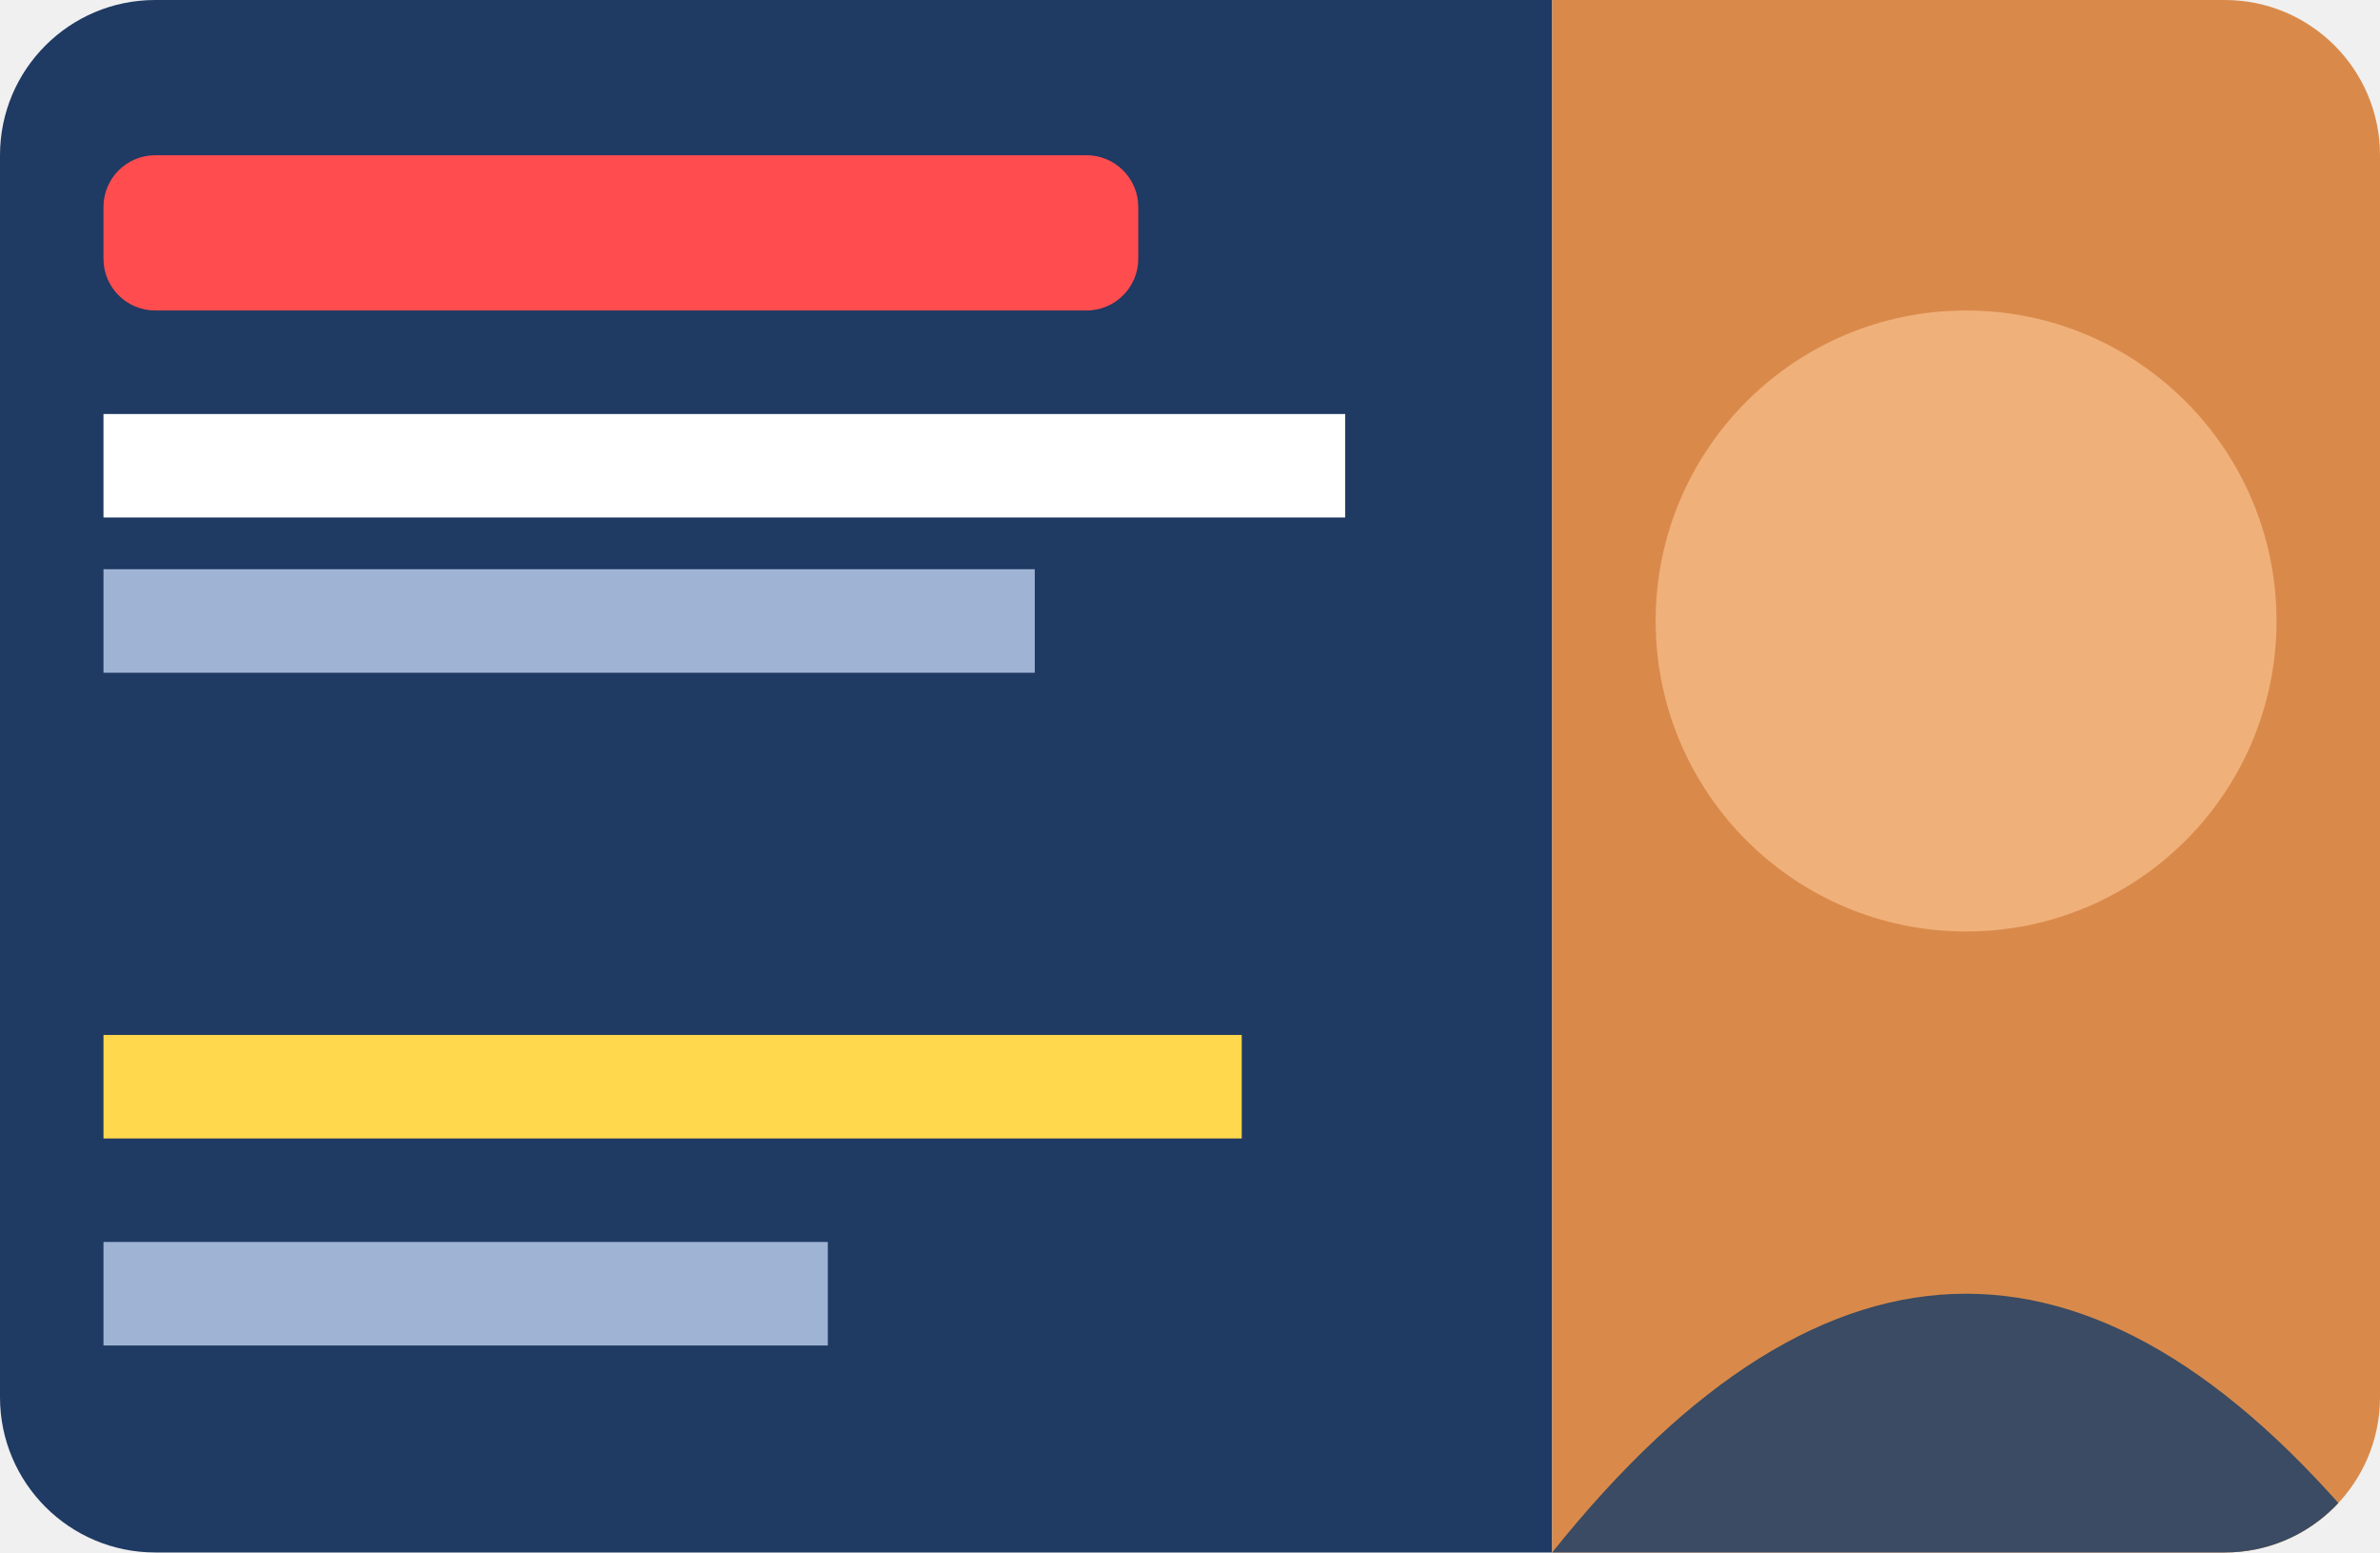
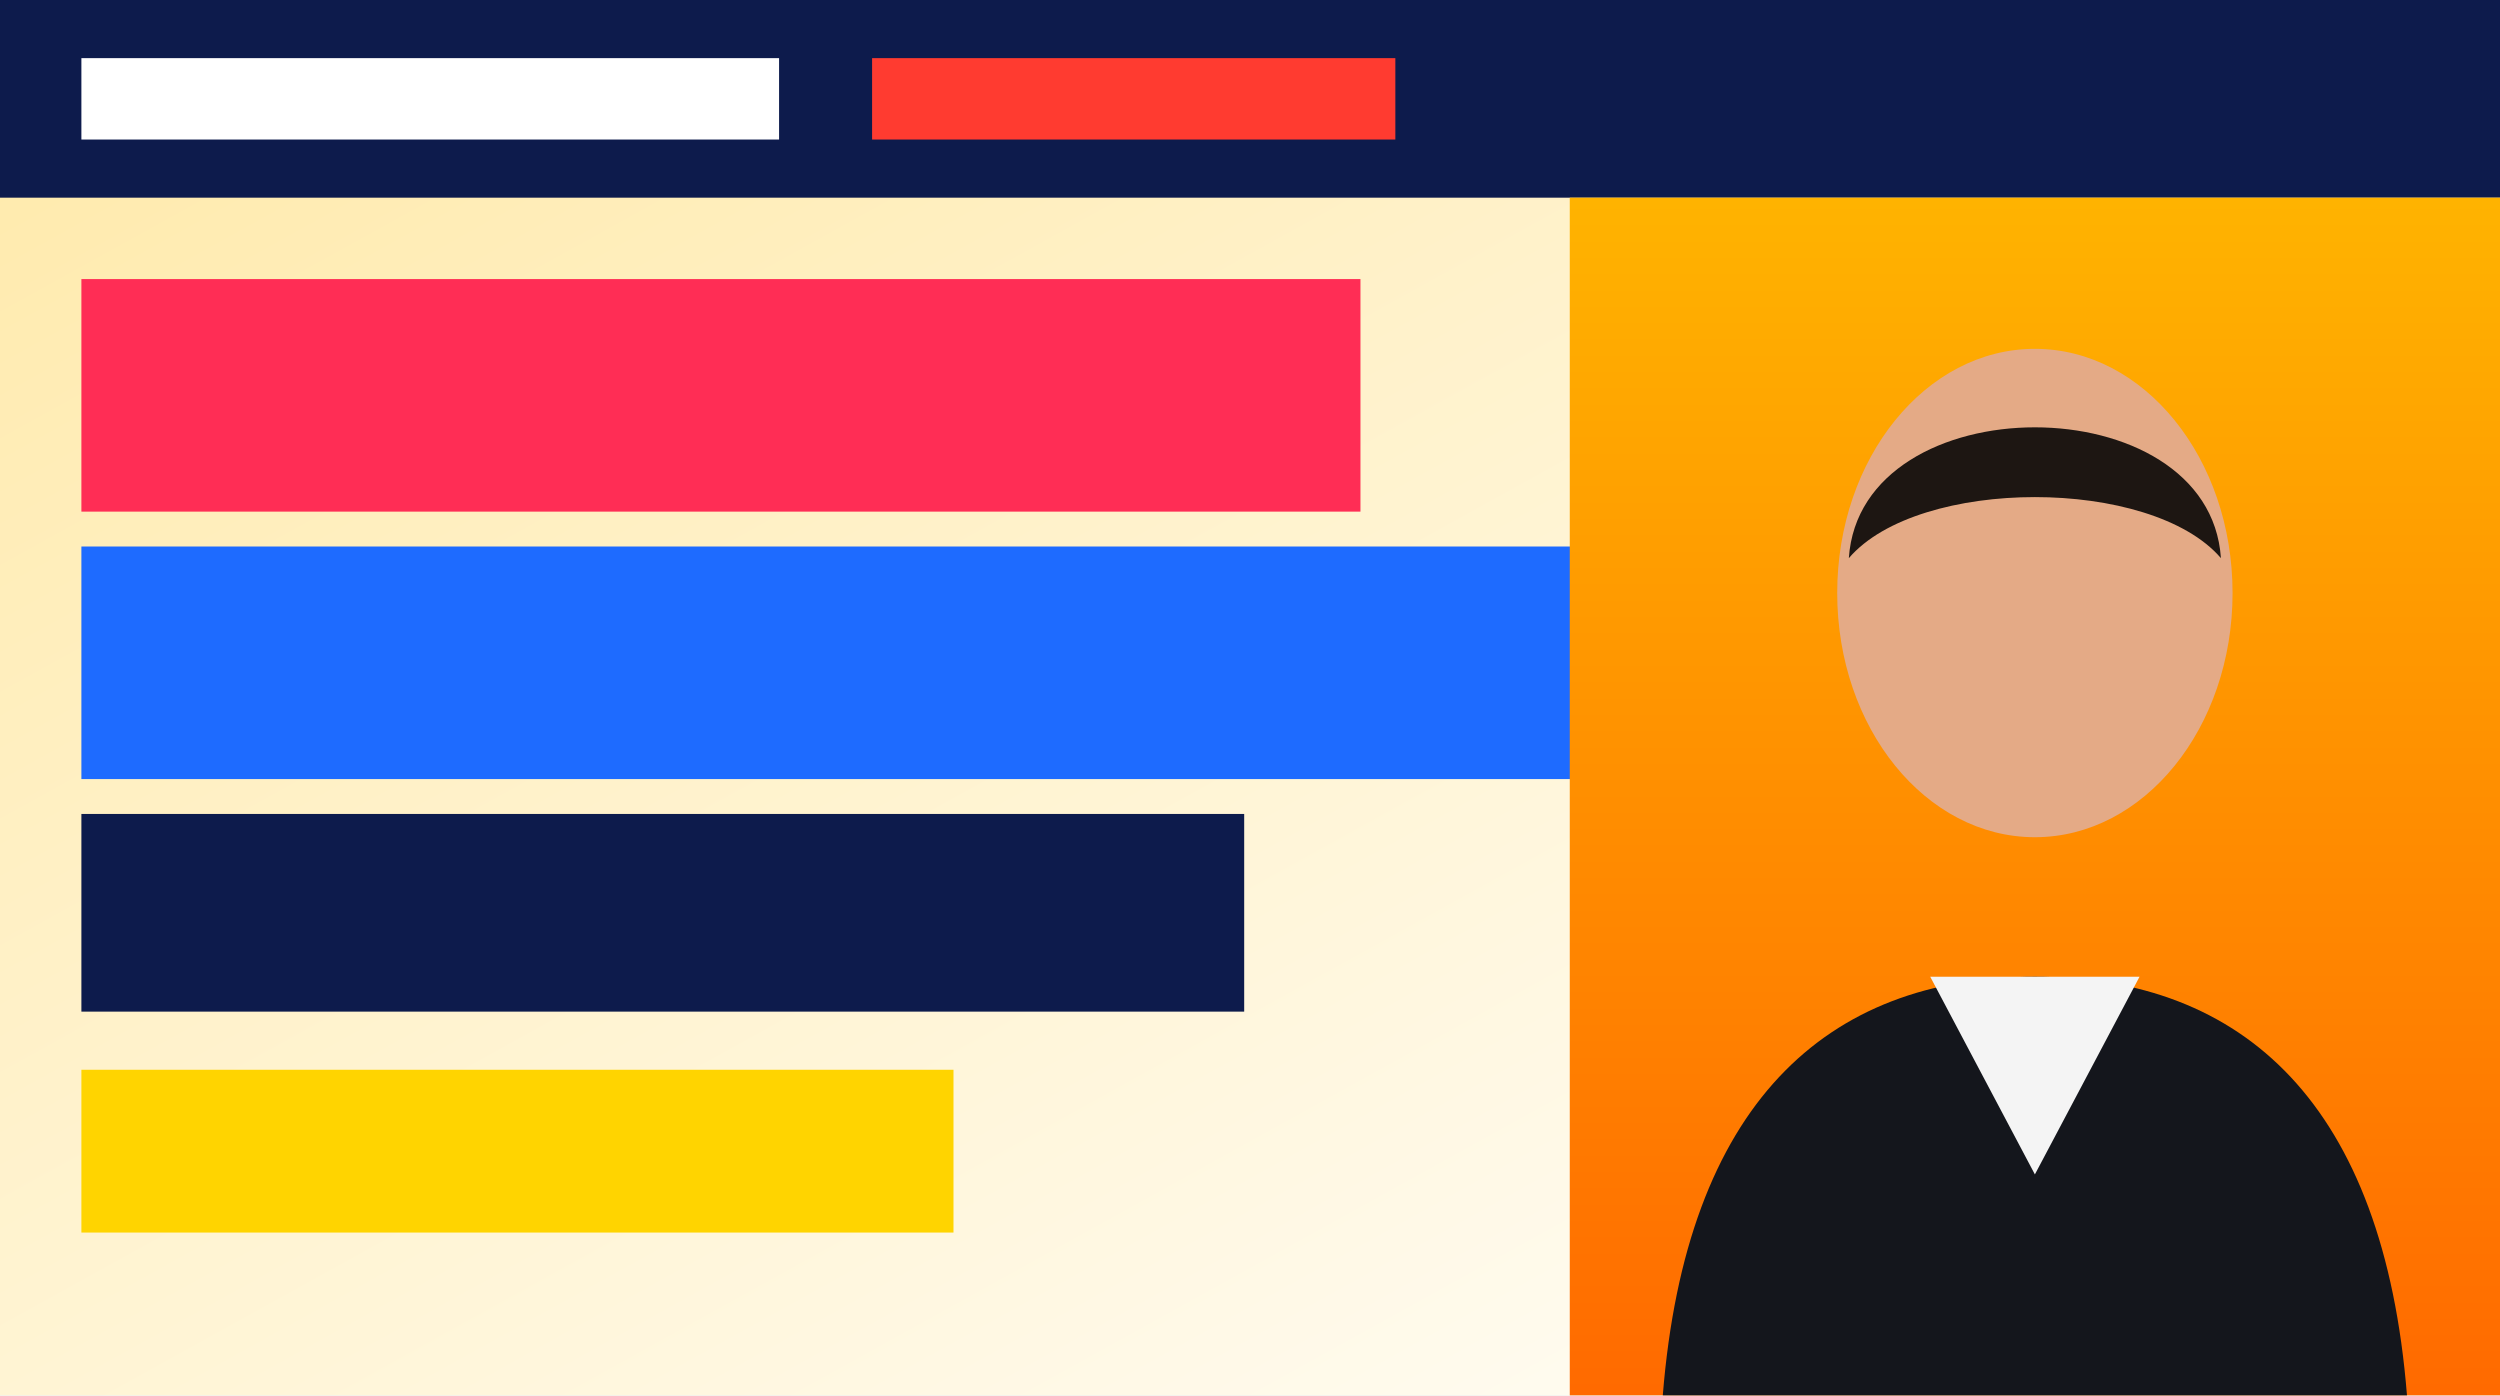
- <svg xmlns="http://www.w3.org/2000/svg" width="46" height="30" viewBox="0 0 46 30">
+ <svg xmlns="http://www.w3.org/2000/svg" width="430" height="240" viewBox="0 0 430 240">
  <defs>
-     <clipPath id="r1">
-       <rect width="46" height="30" rx="3" />
-     </clipPath>
+     <linearGradient id="bg" x1="0" y1="0" x2="1" y2="1">
+       <stop offset="0" stop-color="#ffe9a8" />
+       <stop offset="1" stop-color="#ffffff" />
+     </linearGradient>
+     <linearGradient id="or" x1="0" y1="0" x2="0" y2="1">
+       <stop offset="0" stop-color="#ffb300" />
+       <stop offset="1" stop-color="#ff6a00" />
+     </linearGradient>
  </defs>
-   <g clip-path="url(#r1)">
-     <rect width="30" height="30" fill="#1f3a63" />
-     <rect x="2" y="3" width="20" height="3" rx="1" fill="#ff4d4f" />
-     <rect x="2" y="8" width="24" height="2" fill="#ffffff" />
-     <rect x="2" y="11" width="18" height="2" fill="#9fb4d4" />
-     <rect x="2" y="20" width="22" height="2" fill="#ffd84d" />
-     <rect x="2" y="24" width="14" height="2" fill="#9fb4d4" />
-     <rect x="30" y="0" width="16" height="30" fill="#d98a4a" />
-     <circle cx="38" cy="12" r="6" fill="#f0b07a" />
-     <path d="M30 30 q8 -10 16 0 Z" fill="#3a4b63" />
-   </g>
+   <rect width="430" height="240" fill="url(#bg)" />
+   <rect x="0" y="0" width="430" height="34" fill="#0d1b4c" />
+   <rect x="14" y="10" width="120" height="14" fill="#ffffff" />
+   <rect x="150" y="10" width="90" height="14" fill="#ff3b30" />
+   <rect x="14" y="48" width="220" height="40" fill="#ff2d55" />
+   <rect x="14" y="94" width="260" height="40" fill="#1e6bff" />
+   <rect x="14" y="140" width="200" height="34" fill="#0d1b4c" />
+   <rect x="14" y="184" width="150" height="28" fill="#ffd400" />
+   <rect x="270" y="34" width="160" height="206" fill="url(#or)" />
+   <ellipse cx="350" cy="102" rx="34" ry="42" fill="#e4aa86" />
+   <path d="M318 96c2-30 62-30 64 0-12-14-52-14-64 0z" fill="#1d1612" />
+   <path d="M286 240c4-50 28-72 64-72s60 22 64 72z" fill="#14161c" />
+   <path d="M332 168l18 34 18-34z" fill="#f4f4f4" />
</svg>
